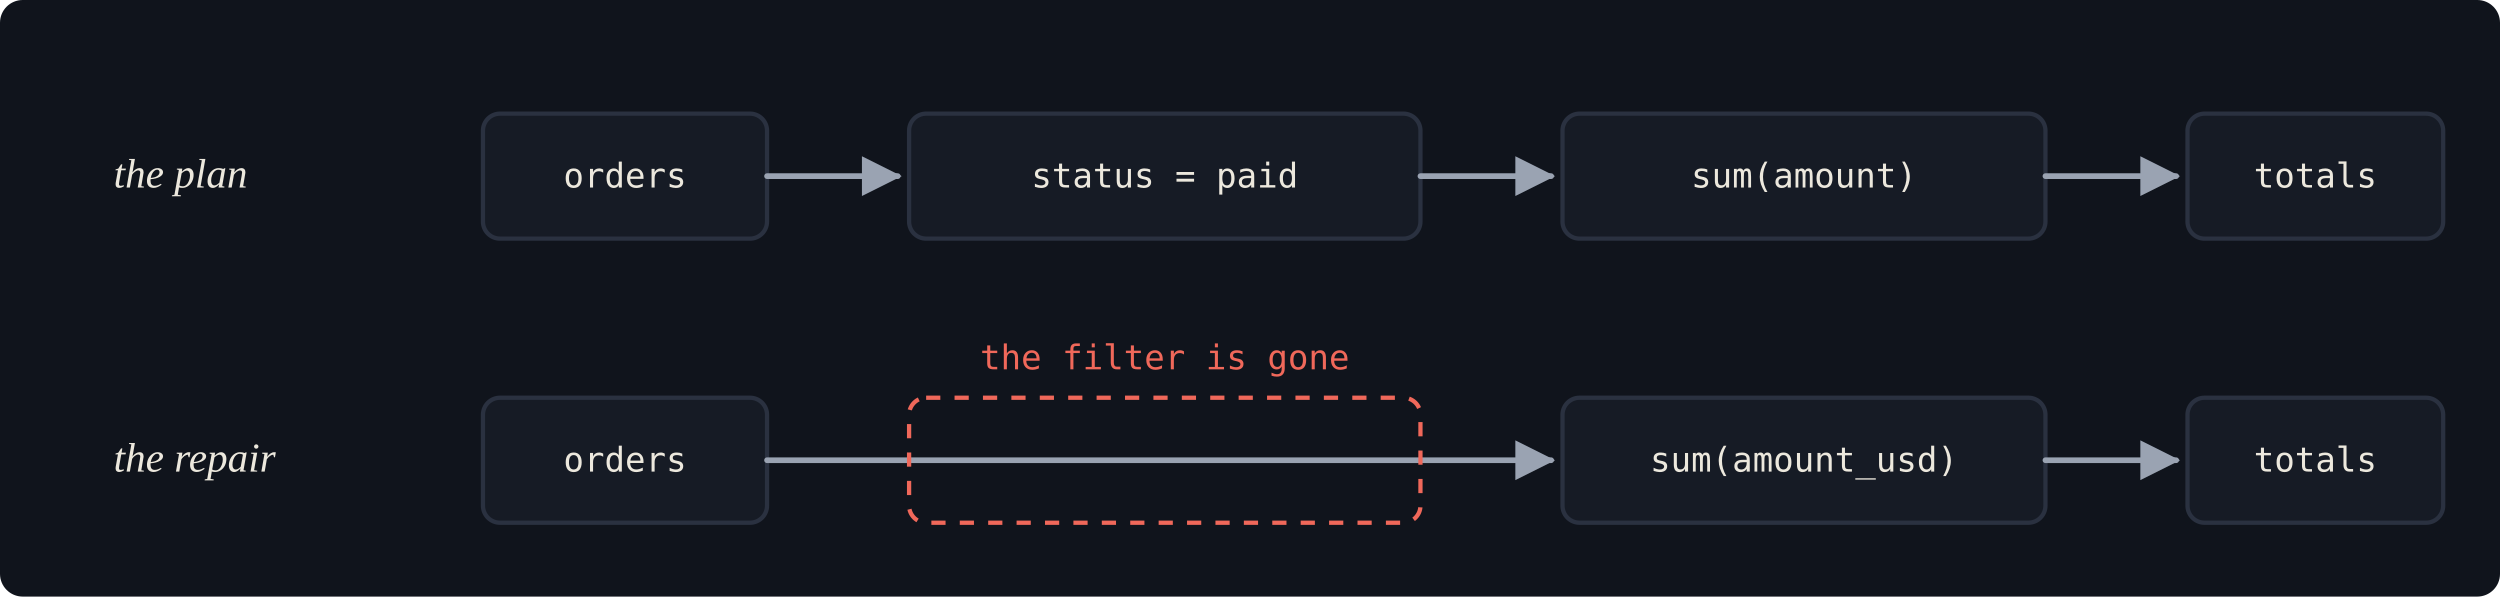
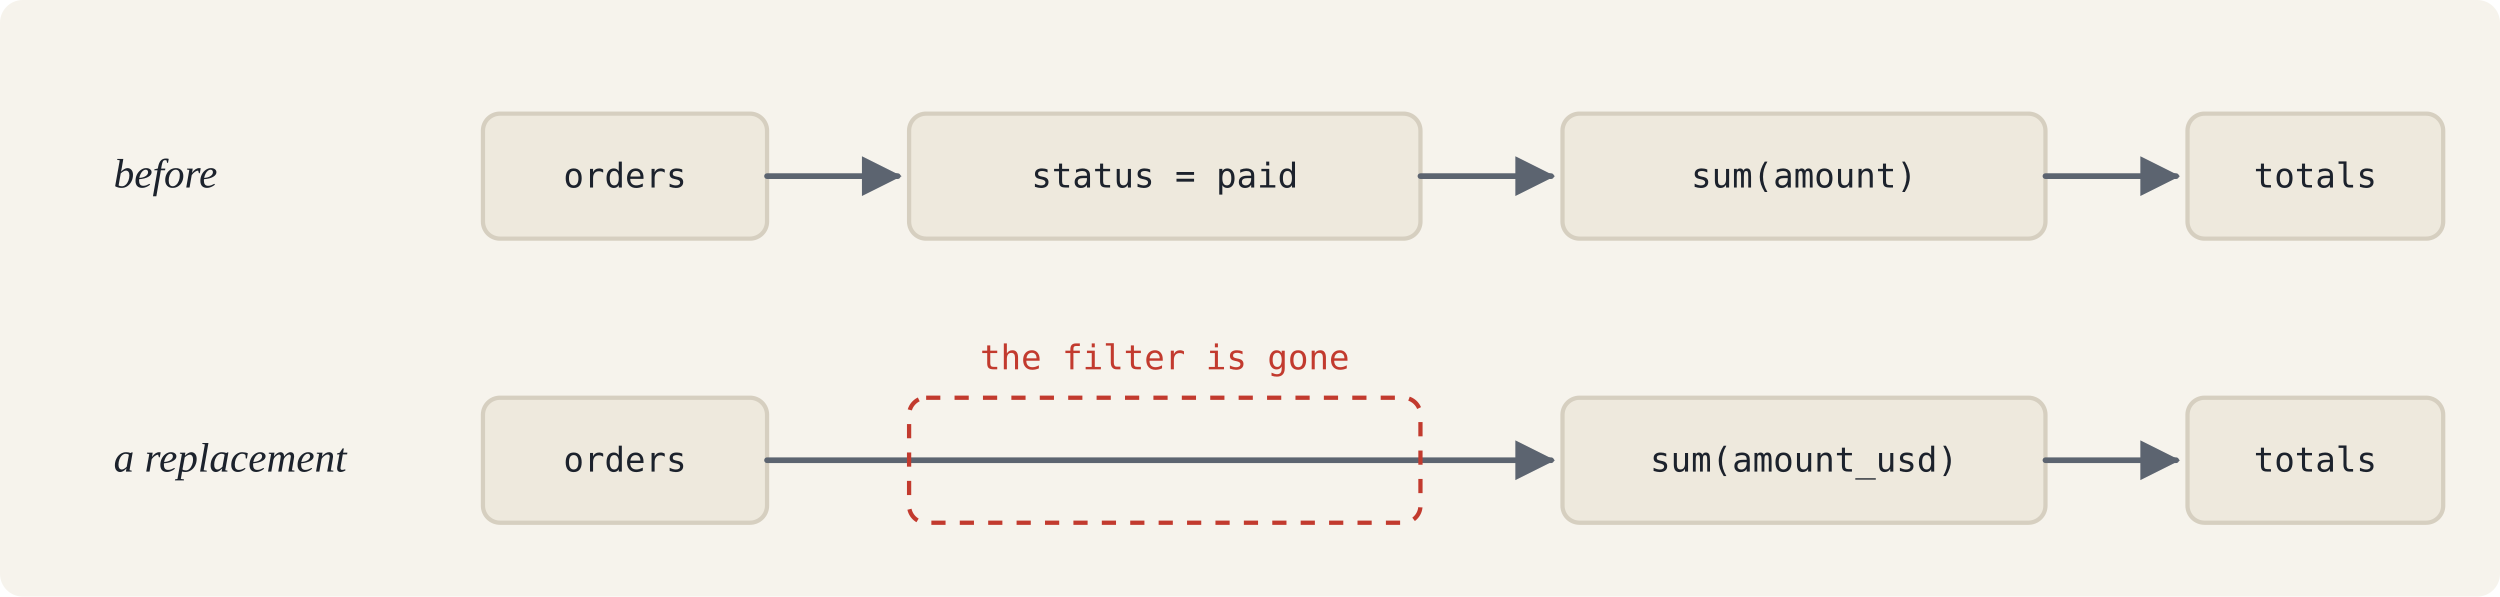
- <svg xmlns="http://www.w3.org/2000/svg" viewBox="0 0 880 210.0" width="880" role="img" aria-label="The plan filters the orders to paid orders before it sums the amount for each region. After the repair by the local model, the filter is gone and the sum uses all orders.">
+ <svg xmlns="http://www.w3.org/2000/svg" viewBox="0 0 880 210.0" width="880" role="img" aria-label="Before the replacement, the graph filters the orders to paid orders, and then it sums the amount for each region. In the replacement, the filter is gone and the sum uses all orders.">
  <style>
- text { font-family: ui-monospace, SFMono-Regular, Menlo, Consolas, "DejaVu Sans Mono", monospace; font-size: 12px; fill: #ece8dd; }
- text.m { fill: #9aa3b2; } text.s { font-family: Georgia, "Times New Roman", serif; font-style: italic; font-size: 14.5px; } text.h { font-weight: 600; }
- .ax { stroke: #2a3140; stroke-width: 1; fill: none; } .ln { fill: none; stroke-width: 2; stroke-linejoin: round; stroke-linecap: round; }
- .sb { stroke: #2B9FC6; } .sr { stroke: #C8763E; } .sg { stroke: #E8C547; } .sm { stroke: #9aa3b2; } .si { stroke: #ece8dd; } .sx { stroke: #F0685A; }
- .fb { fill: #2B9FC6; } .fr { fill: #C8763E; } .fg { fill: #E8C547; } .fx, text.fx { fill: #F0685A; } .fbg, text.fbg { fill: #10141c; } .fp { fill: #161b25; } .fn { fill: none; } .fm { fill: #9aa3b2; }
- .box { fill: #161b25; stroke: #2a3140; stroke-width: 1.5; } .dash { stroke-dasharray: 5 5; }
- text.halo { paint-order: stroke; stroke: #10141c; stroke-width: 4px; stroke-linejoin: round; }
- .chip.on rect { stroke: #E8C547; stroke-width: 2.5; }
+ text { font-family: ui-monospace, SFMono-Regular, Menlo, Consolas, "DejaVu Sans Mono", monospace; font-size: 12px; fill: #1c222c; }
+ text.m { fill: #5c6470; } text.s { font-family: Georgia, "Times New Roman", serif; font-style: italic; font-size: 14.5px; } text.h { font-weight: 600; }
+ .ax { stroke: #d6cfc0; stroke-width: 1; fill: none; } .ln { fill: none; stroke-width: 2; stroke-linejoin: round; stroke-linecap: round; }
+ .sb { stroke: #0F86B0; } .sr { stroke: #A8501C; } .sg { stroke: #9A7400; } .sm { stroke: #5c6470; } .si { stroke: #1c222c; } .sx { stroke: #C23A2E; }
+ .fb { fill: #0F86B0; } .fr { fill: #A8501C; } .fg { fill: #9A7400; } .fx, text.fx { fill: #C23A2E; } .fbg, text.fbg { fill: #f6f3ec; } .fp { fill: #eee9dd; } .fn { fill: none; } .fm { fill: #5c6470; }
+ .box { fill: #eee9dd; stroke: #d6cfc0; stroke-width: 1.5; } .dash { stroke-dasharray: 5 5; }
+ text.halo { paint-order: stroke; stroke: #f6f3ec; stroke-width: 4px; stroke-linejoin: round; }
+ .chip.on rect { stroke: #9A7400; stroke-width: 2.5; }
</style>
-   <rect x="0" y="0" width="880" height="210.0" rx="8" fill="#10141c" />
+   <rect x="0" y="0" width="880" height="210.0" rx="8" fill="#f6f3ec" />
  <defs>
    <marker id="aj" viewBox="0 0 10 10" refX="9" refY="5" markerWidth="7" markerHeight="7" orient="auto">
      <path d="M0 0L10 5L0 10z" class="fm" />
    </marker>
  </defs>
-   <text x="40" y="66" class="s">the plan</text>
+   <text x="40" y="66" class="s">before</text>
  <rect x="170" y="40" width="100" height="44" rx="6" class="box" />
  <text x="220" y="66" text-anchor="middle">orders</text>
  <rect x="320" y="40" width="180" height="44" rx="6" class="box" />
  <text x="410" y="66" text-anchor="middle">status = paid</text>
  <rect x="550" y="40" width="170" height="44" rx="6" class="box" />
  <text x="635" y="66" text-anchor="middle">sum(amount)</text>
  <rect x="770" y="40" width="90" height="44" rx="6" class="box" />
  <text x="815" y="66" text-anchor="middle">totals</text>
  <path d="M270 62H316" class="ln sm" marker-end="url(#aj)" />
  <path d="M500 62H546" class="ln sm" marker-end="url(#aj)" />
  <path d="M720 62H766" class="ln sm" marker-end="url(#aj)" />
-   <text x="40" y="166" class="s">the repair</text>
+   <text x="40" y="166" class="s">a replacement</text>
  <rect x="170" y="140" width="100" height="44" rx="6" class="box" />
  <text x="220" y="166" text-anchor="middle">orders</text>
  <path d="M270 162H546" class="ln sm" marker-end="url(#aj)" />
  <rect x="320" y="140" width="180" height="44" rx="6" class="fn sx dash" stroke-width="1.5" />
  <text x="410" y="130" text-anchor="middle" class="fx">the filter is gone</text>
  <rect x="550" y="140" width="170" height="44" rx="6" class="box" />
  <text x="635" y="166" text-anchor="middle">sum(amount_usd)</text>
  <rect x="770" y="140" width="90" height="44" rx="6" class="box" />
  <text x="815" y="166" text-anchor="middle">totals</text>
  <path d="M720 162H766" class="ln sm" marker-end="url(#aj)" />
</svg>
